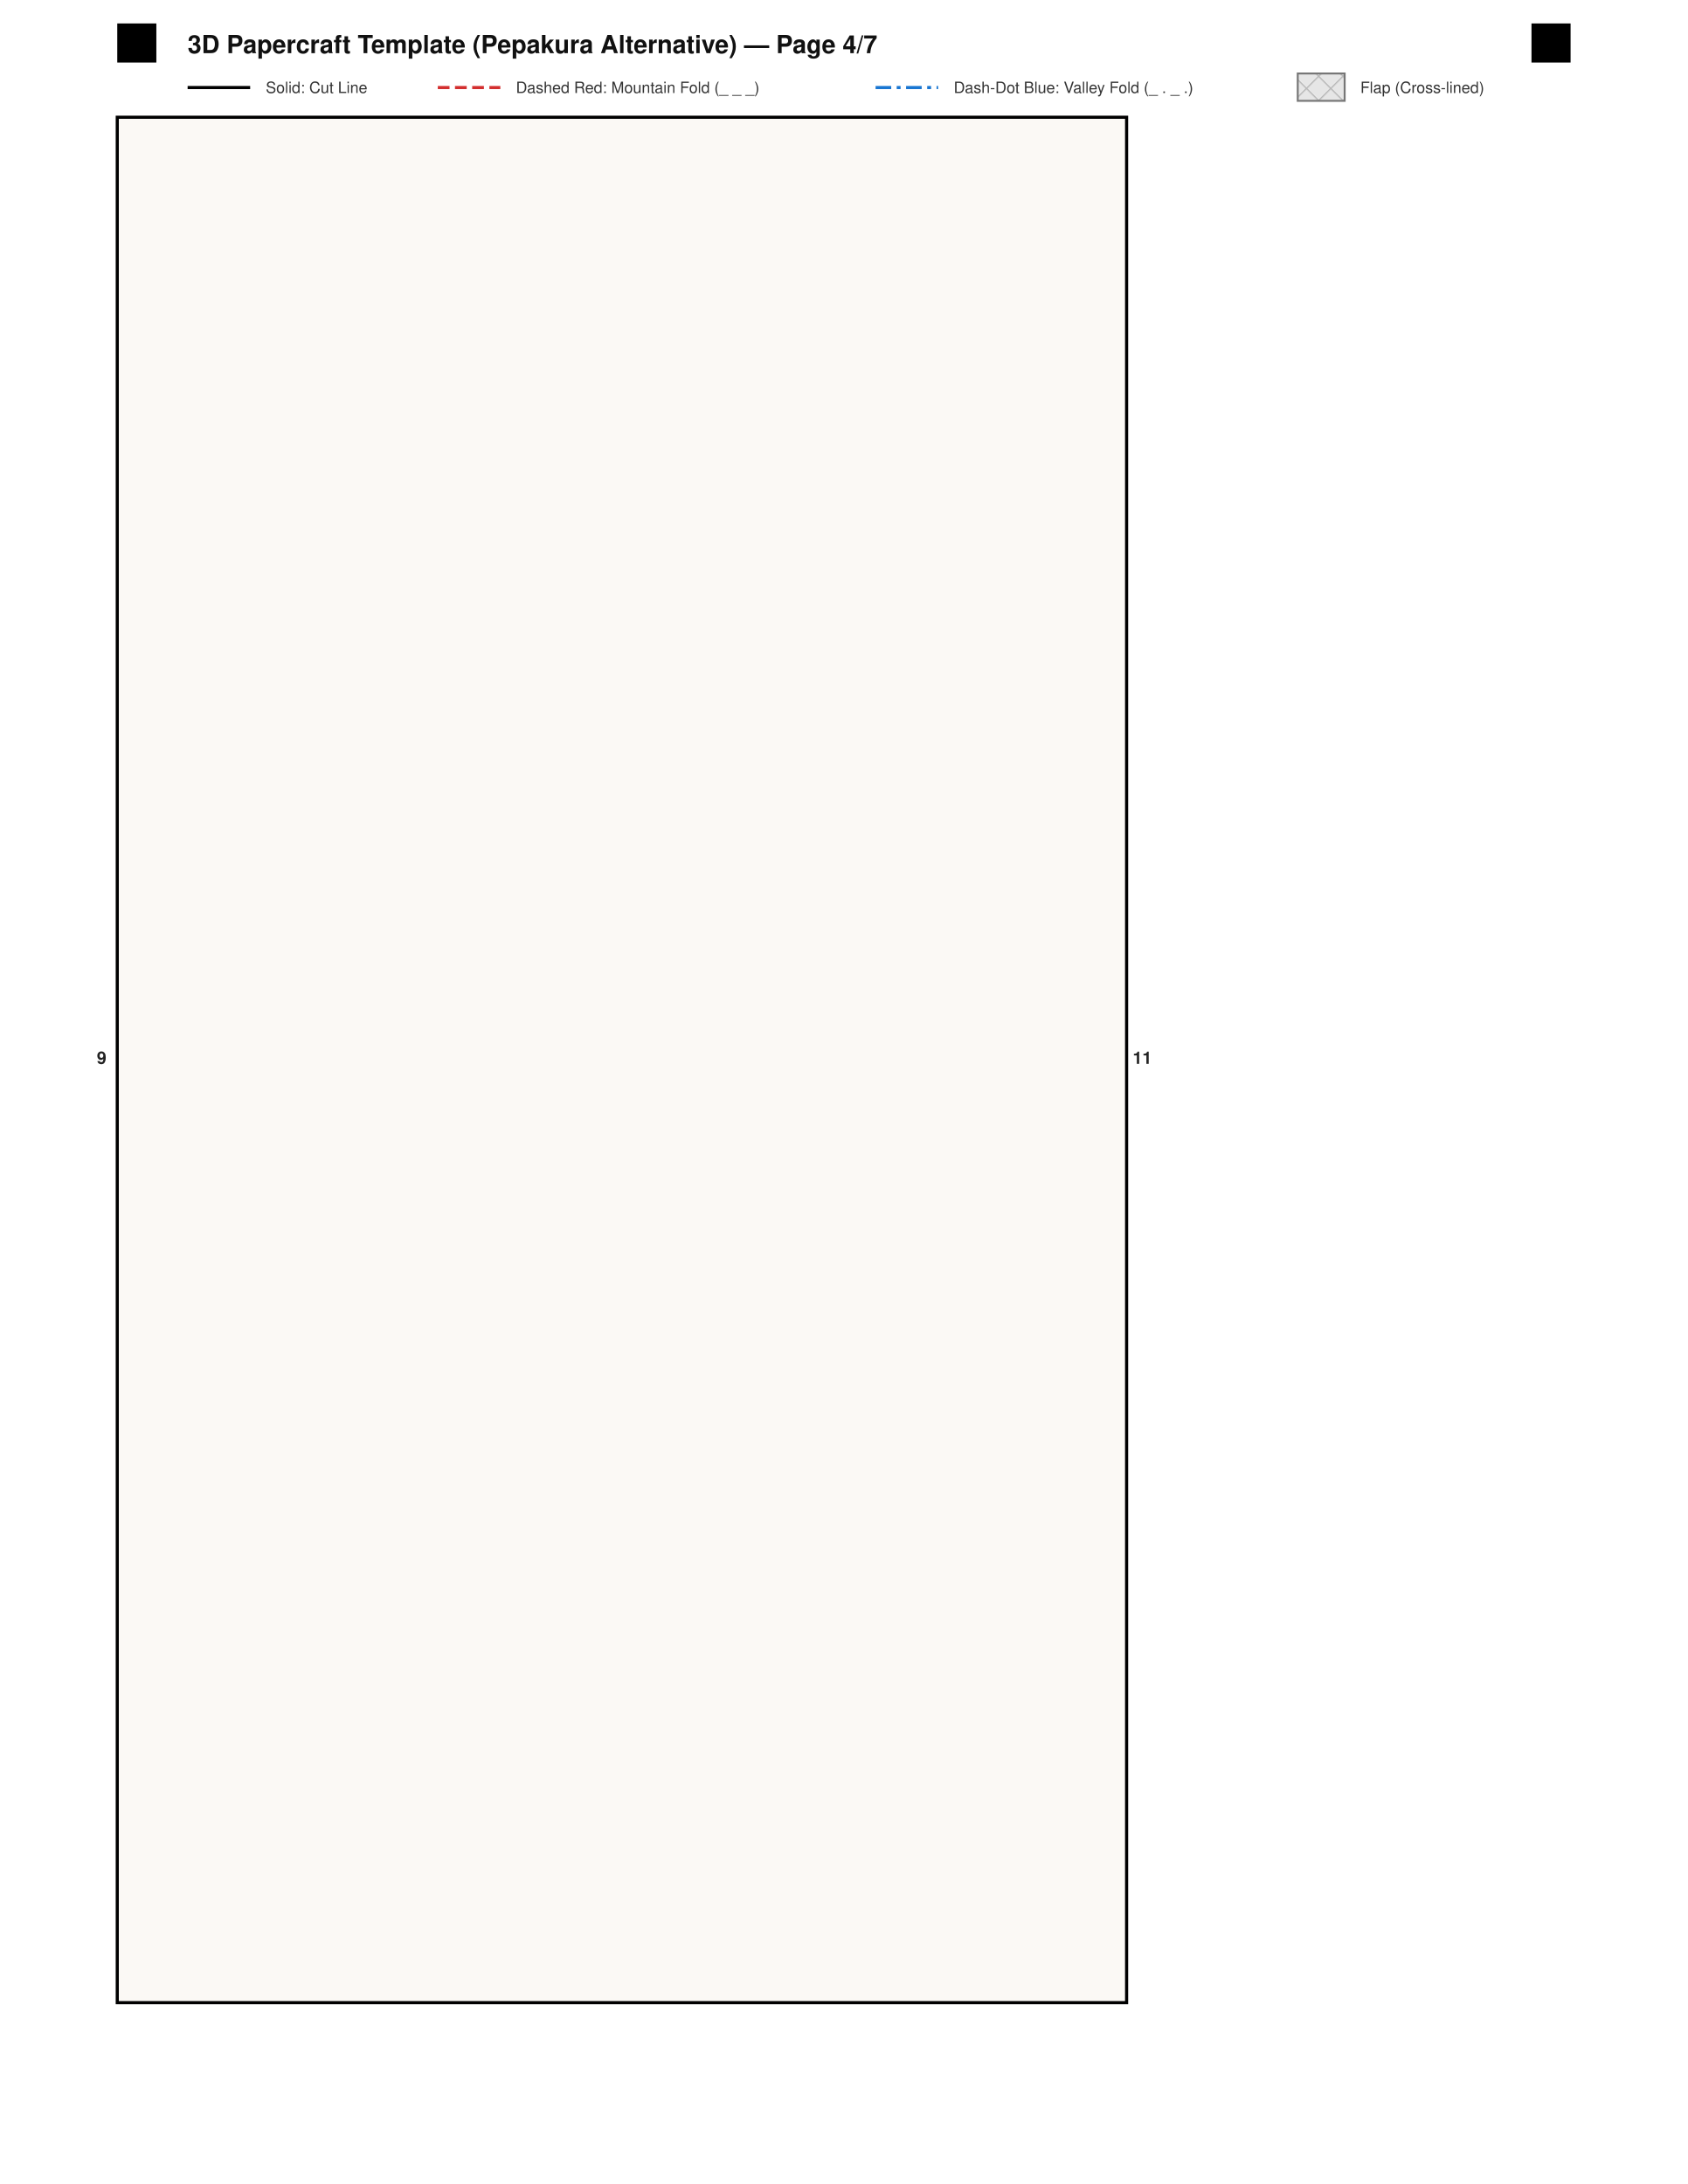
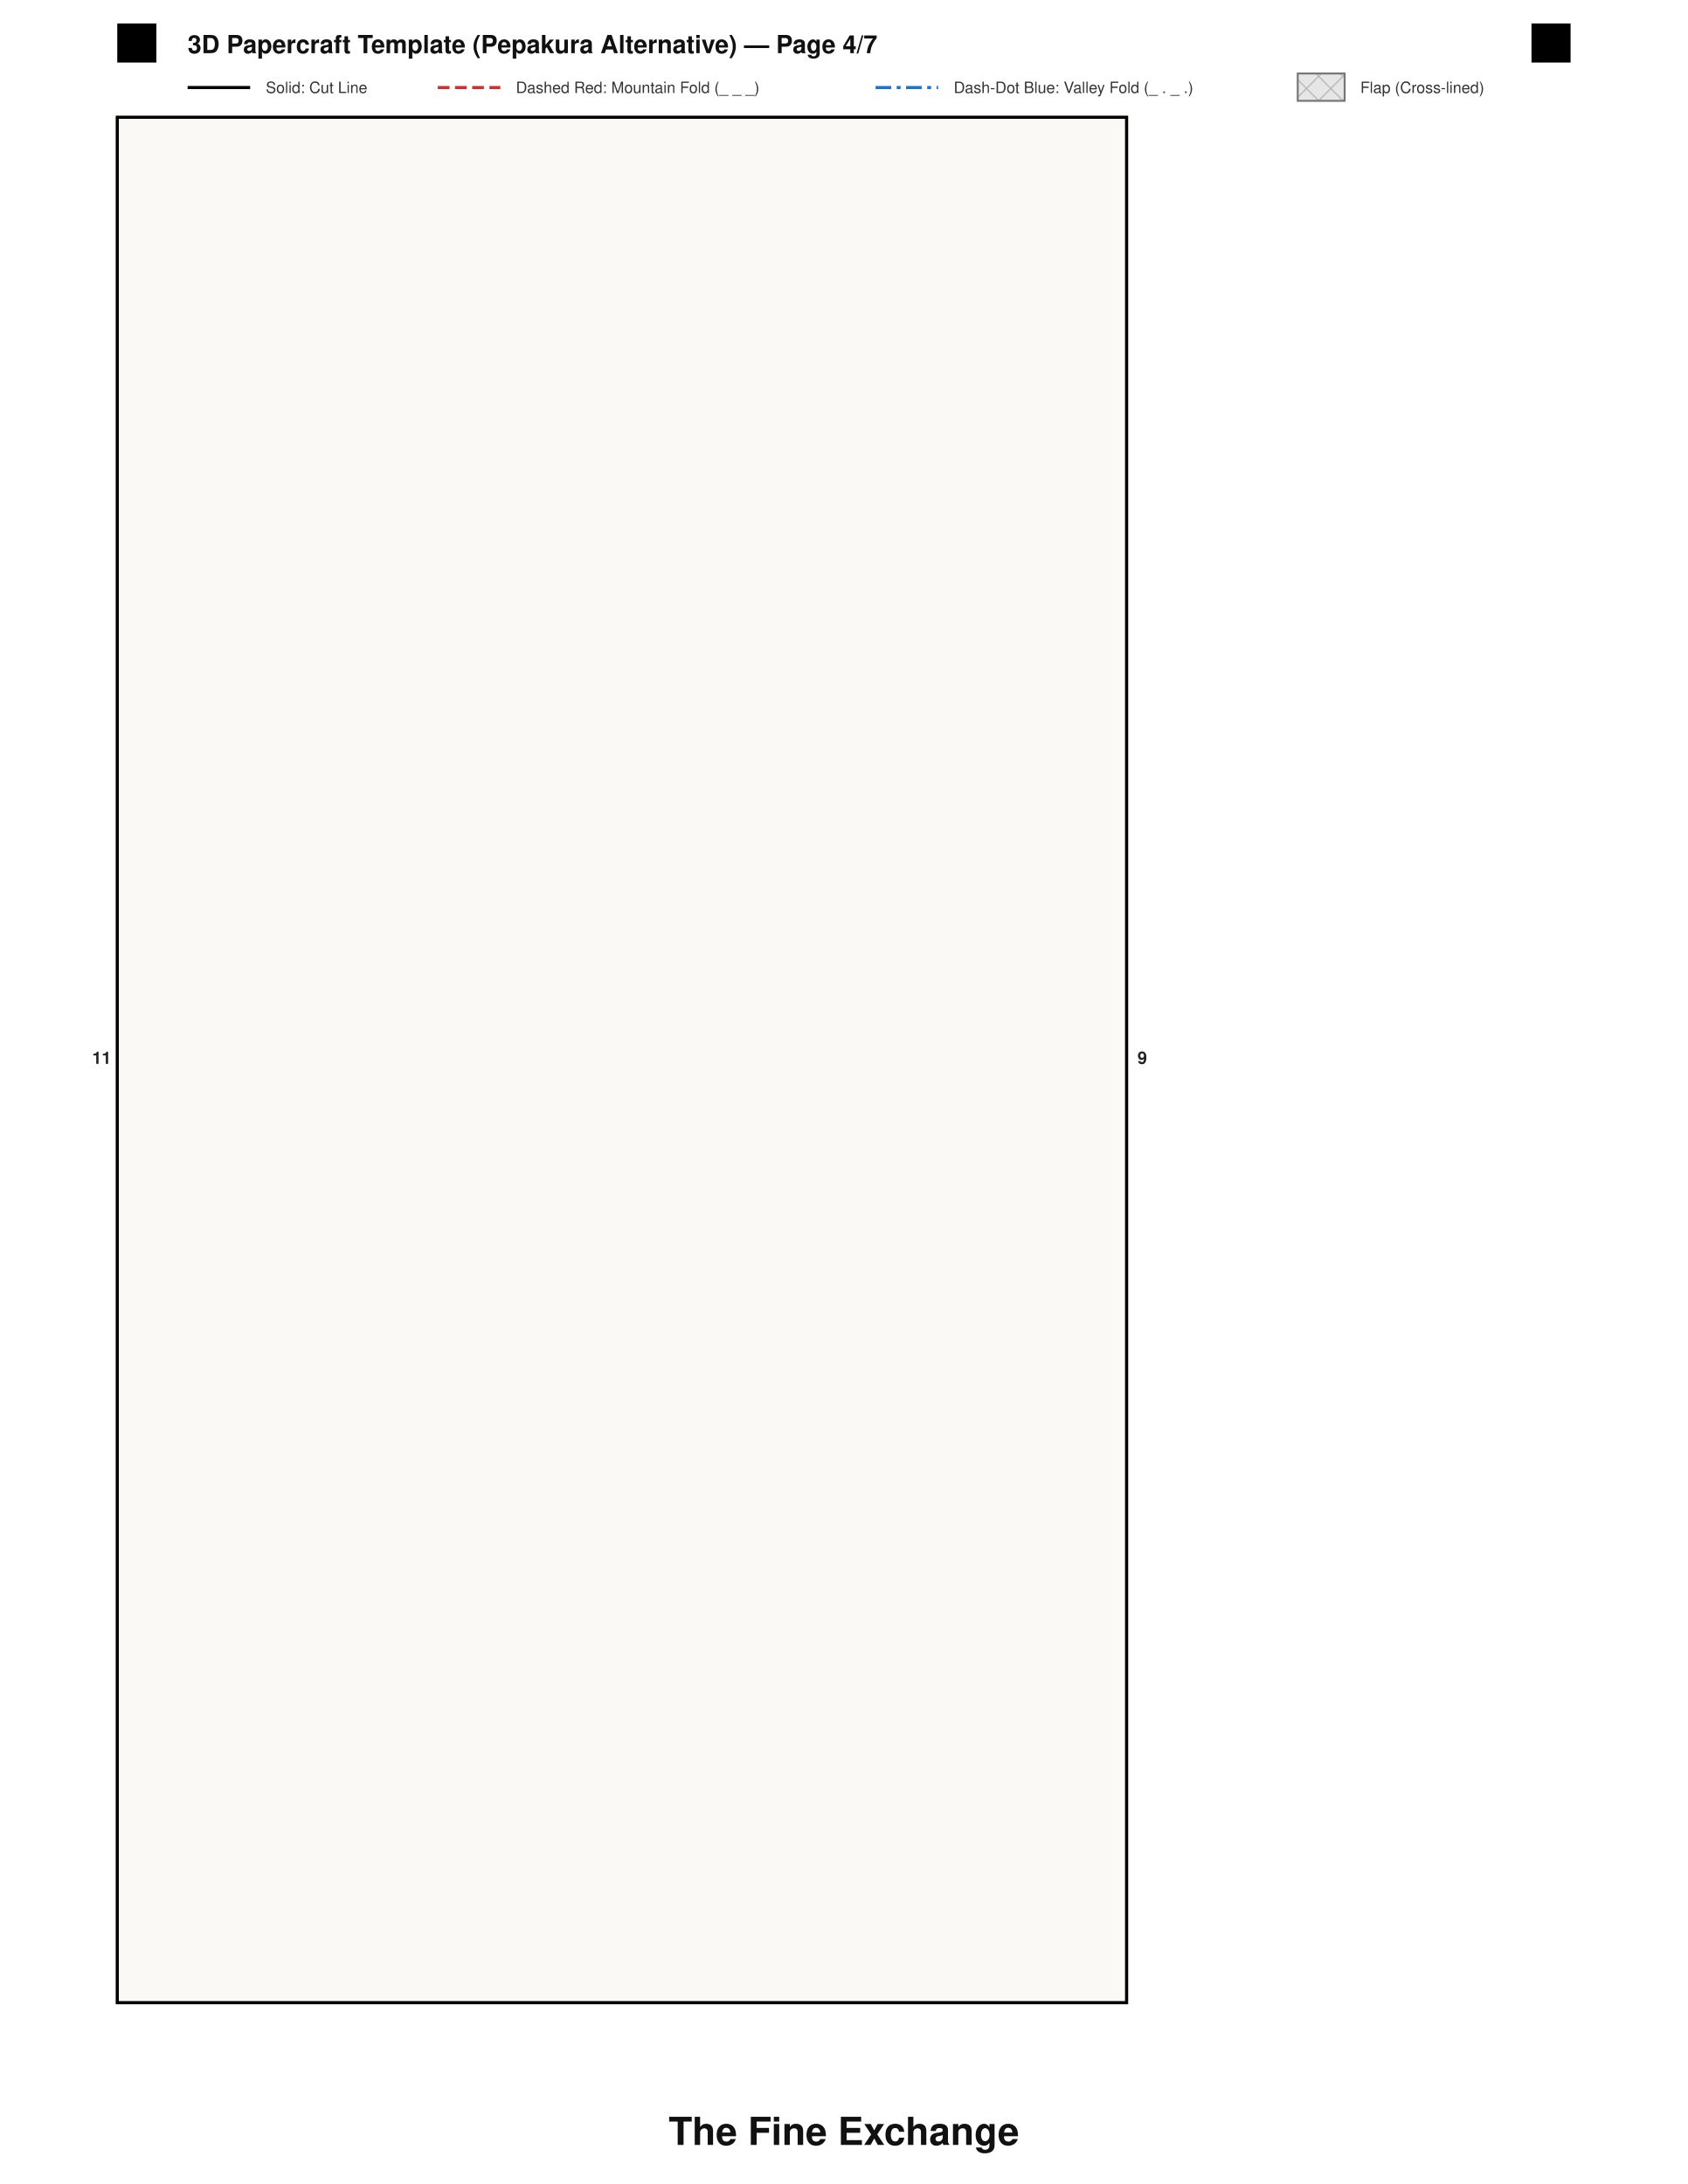
<svg xmlns="http://www.w3.org/2000/svg" width="215.9mm" height="279.4mm" viewBox="0 0 215.9 279.4">
  <defs>
    <pattern id="flap_crosshatch" width="2.2" height="2.2" patternTransform="rotate(45 0 0)" patternUnits="userSpaceOnUse">
      <rect width="2.2" height="2.2" fill="#E6E6E6" />
      <line x1="0" y1="0" x2="0" y2="2.2" stroke="#B8B8B8" stroke-width="0.32" />
      <line x1="0" y1="0" x2="2.2" y2="0" stroke="#B8B8B8" stroke-width="0.32" />
    </pattern>
  </defs>
  <g id="REGISTRATION_MARKS" fill="#000000">
    <rect x="15.0" y="3.0" width="5" height="5" />
    <rect x="195.9" y="3.0" width="5" height="5" />
  </g>
  <text x="24" y="6.8" font-family="Helvetica, Arial, sans-serif" font-weight="bold" font-size="3.2" fill="#111111">3D Papercraft Template (Pepakura Alternative) — Page 4/7</text>
  <g id="LEGEND" transform="translate(24, 11.2)" font-family="Helvetica, Arial, sans-serif" font-size="2.0" fill="#333333">
    <line x1="0" y1="0" x2="8" y2="0" stroke="#000000" stroke-width="0.4" />
    <text x="10" y="0.7">Solid: Cut Line</text>
    <line x1="32" y1="0" x2="40" y2="0" stroke="#D32F2F" stroke-width="0.4" stroke-dasharray="1.5,0.7" />
    <text x="42" y="0.7">Dashed Red: Mountain Fold (_ _ _)</text>
    <line x1="88" y1="0" x2="96" y2="0" stroke="#1976D2" stroke-width="0.4" stroke-dasharray="2.0,0.7,0.5,0.7" />
    <text x="98" y="0.7">Dash-Dot Blue: Valley Fold (_ . _ .)</text>
    <rect x="142" y="-1.8" width="6" height="3.5" fill="url(#flap_crosshatch)" stroke="#777777" stroke-width="0.25" />
    <text x="150" y="0.7">Flap (Cross-lined)</text>
  </g>
  <g id="FACETS" fill="#FBF9F5" stroke="none">
-     <polygon points="144.11,15.00 144.11,256.20 15.00,256.20 15.00,15.00" />
+     <polygon points="15.00,256.20 15.00,15.00 144.11,15.00 144.11,256.20" />
  </g>
  <g id="GLUE_TABS" fill="url(#flap_crosshatch)" stroke="none">
  </g>
  <g id="FOLD_LINES">
  </g>
  <g id="CUT_LINES" fill="none" stroke="#000000" stroke-width="0.4">
-     <polygon points="144.11,15.00 144.11,256.20 15.00,256.20 15.00,15.00" />
+     <polygon points="15.00,256.20 15.00,15.00 144.11,15.00 144.11,256.20" />
  </g>
  <g id="EDGE_IDS" font-family="Helvetica, Arial, sans-serif" font-size="2.2" font-weight="bold" text-anchor="middle" dominant-baseline="central">
-     <text x="13.00" y="135.60" fill="#222222">9</text>
-     <text x="146.11" y="135.60" fill="#222222">11</text>
+     <text x="146.11" y="135.60" fill="#222222">9</text>
+     <text x="13.00" y="135.60" fill="#222222">11</text>
  </g>
+   <text x="107.95" y="274.40" font-family="Helvetica, Arial, sans-serif" font-weight="bold" font-size="4.94" text-anchor="middle" fill="#111111">The Fine Exchange</text>
</svg>
